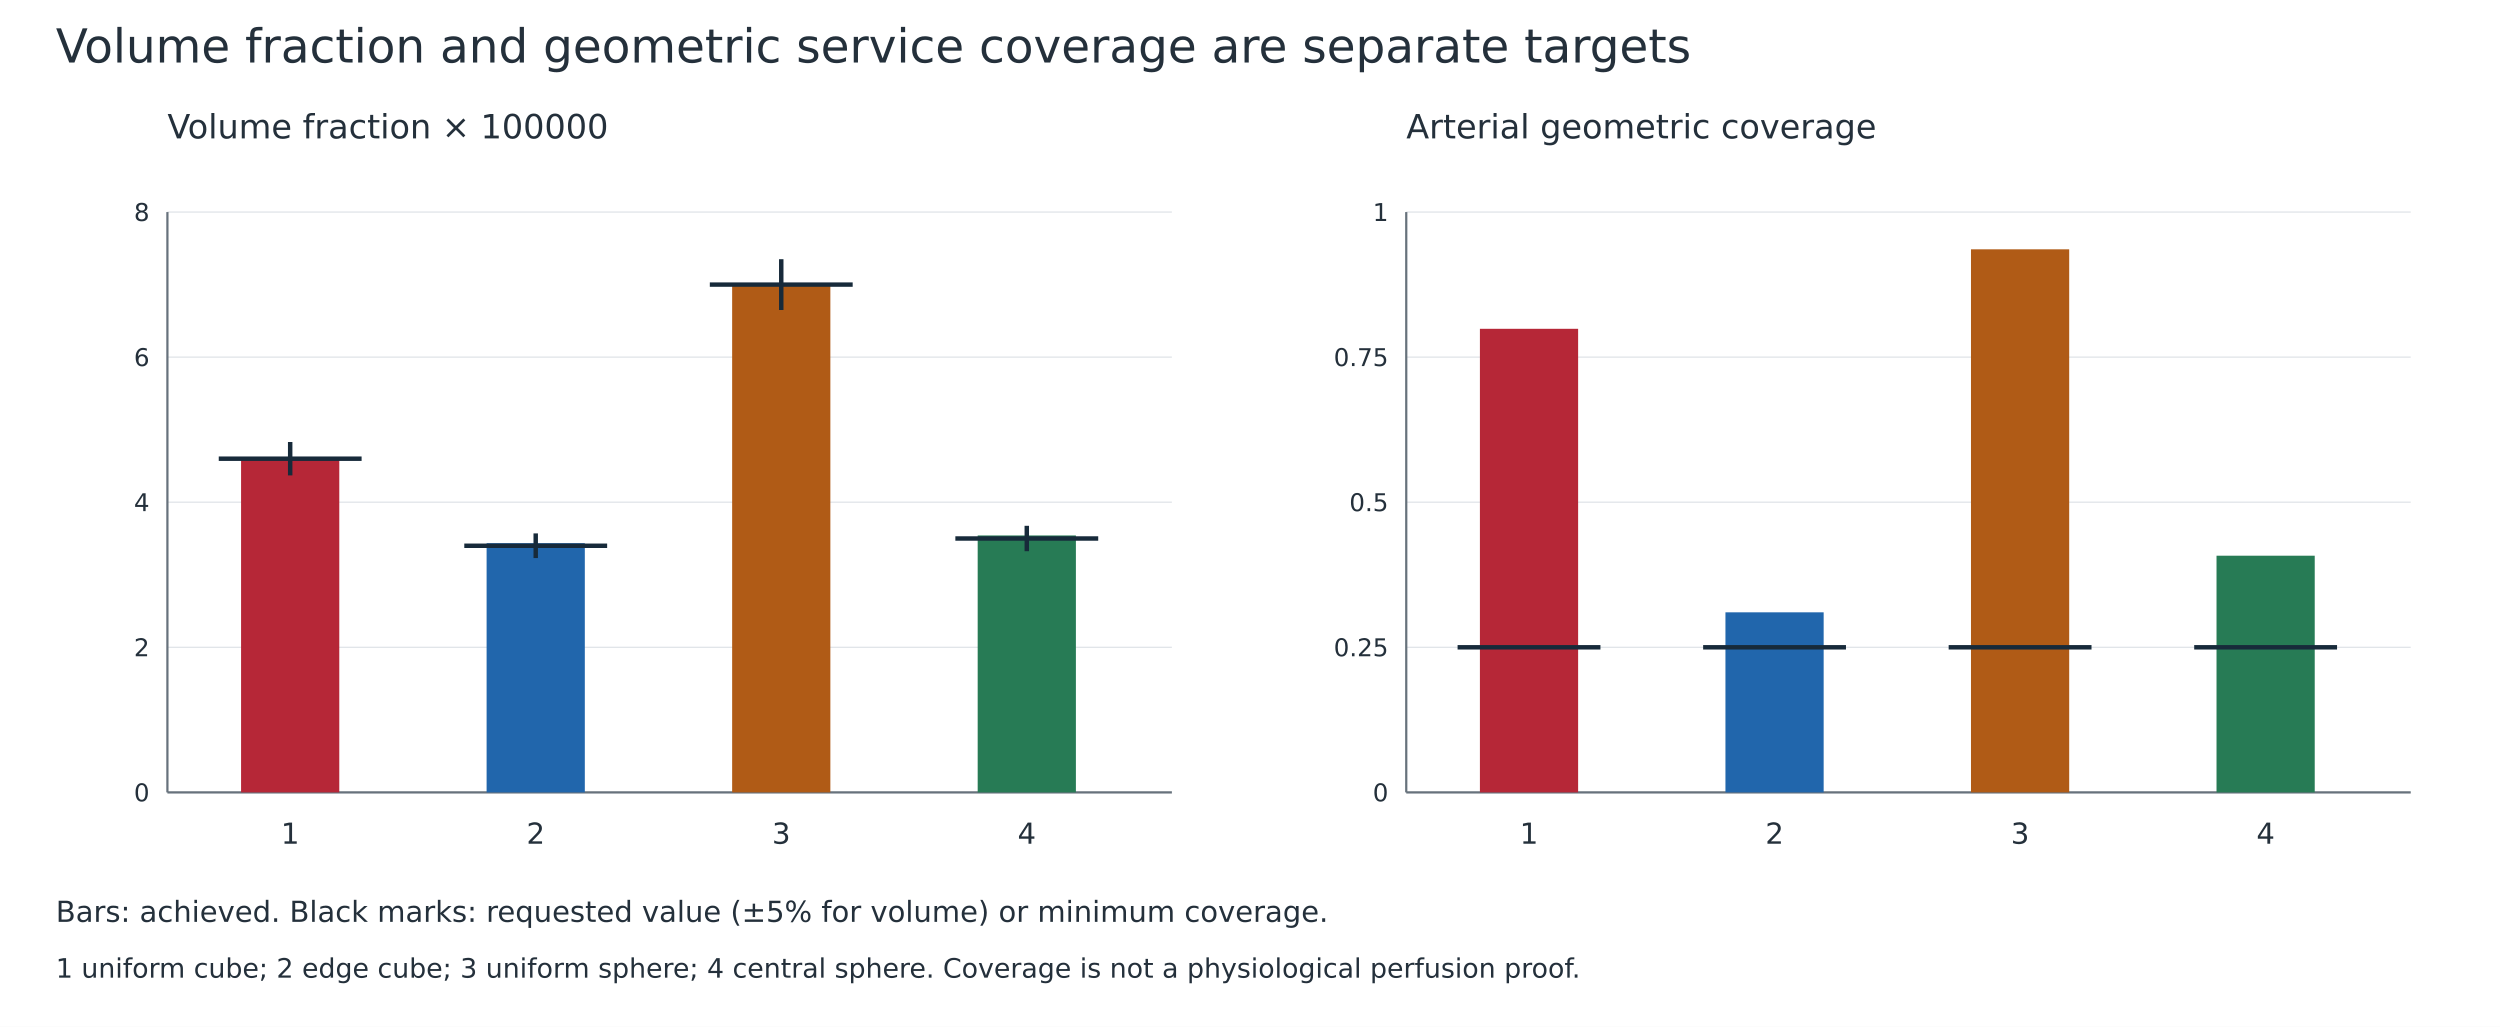
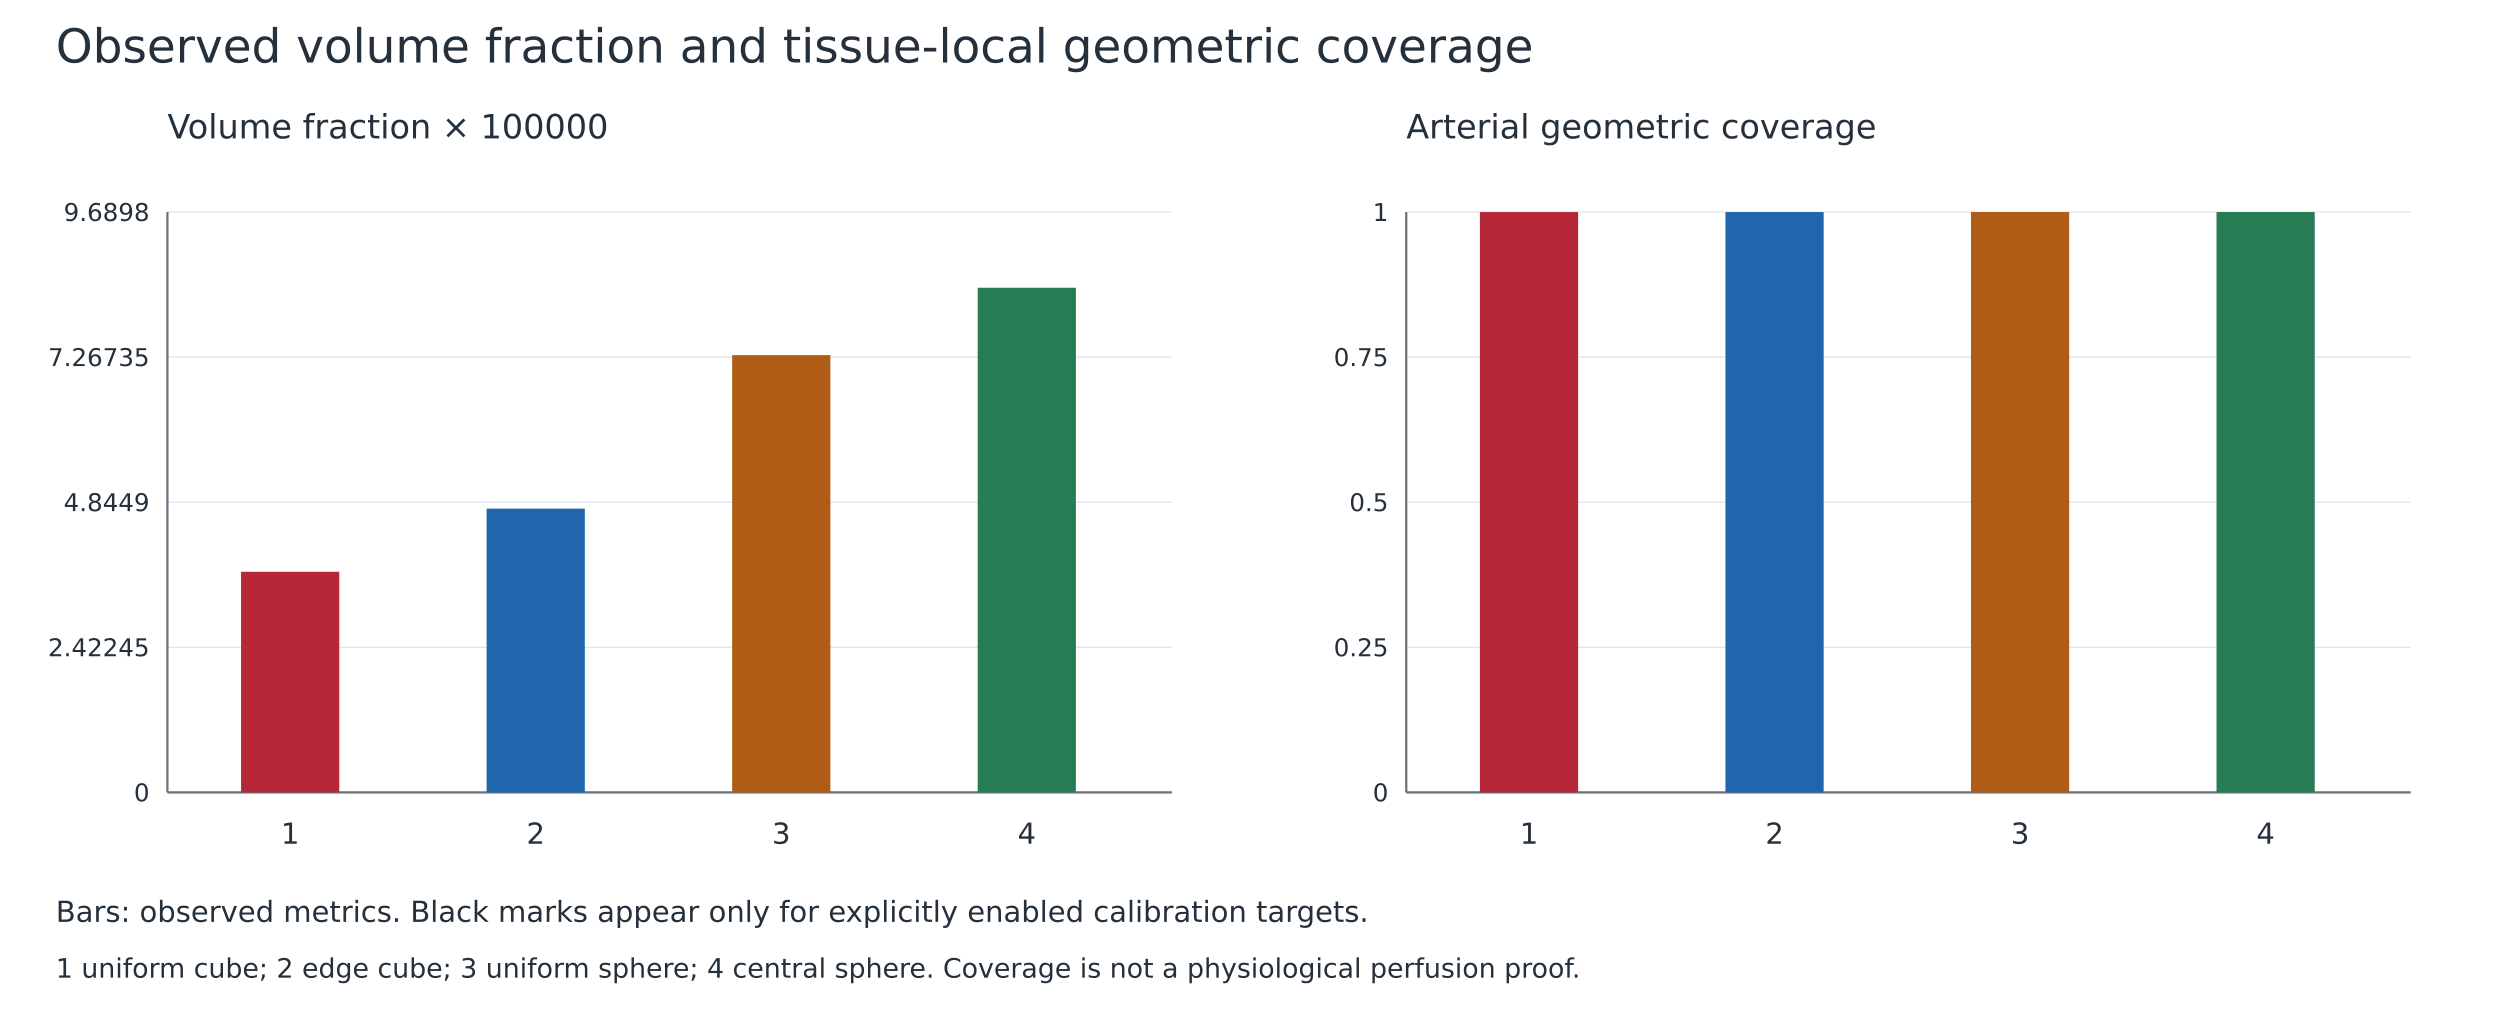
<svg xmlns="http://www.w3.org/2000/svg" width="1120" height="460" viewBox="0 0 1120 460">
  <rect width="100%" height="100%" fill="white" />
  <style>text{font-family:DejaVu Sans,sans-serif;fill:#24303b}line,path,polygon{stroke-linejoin:round}</style>
-   <text x="25.00" y="28.00" font-size="21" text-anchor="start">Volume fraction and geometric service coverage are separate targets</text>
+   <text x="25.00" y="28.00" font-size="21" text-anchor="start">Observed volume fraction and tissue-local geometric coverage</text>
  <line x1="75.000" y1="355.000" x2="525.000" y2="355.000" stroke="#e1e5e9" stroke-width="0.6" />
  <text x="67.00" y="359.00" font-size="11" text-anchor="end">0</text>
  <line x1="75.000" y1="290.000" x2="525.000" y2="290.000" stroke="#e1e5e9" stroke-width="0.6" />
-   <text x="67.00" y="294.00" font-size="11" text-anchor="end">2</text>
+   <text x="67.00" y="294.00" font-size="11" text-anchor="end">2.42245</text>
  <line x1="75.000" y1="225.000" x2="525.000" y2="225.000" stroke="#e1e5e9" stroke-width="0.6" />
-   <text x="67.00" y="229.00" font-size="11" text-anchor="end">4</text>
+   <text x="67.00" y="229.00" font-size="11" text-anchor="end">4.8449</text>
  <line x1="75.000" y1="160.000" x2="525.000" y2="160.000" stroke="#e1e5e9" stroke-width="0.6" />
-   <text x="67.00" y="164.00" font-size="11" text-anchor="end">6</text>
+   <text x="67.00" y="164.00" font-size="11" text-anchor="end">7.26735</text>
  <line x1="75.000" y1="95.000" x2="525.000" y2="95.000" stroke="#e1e5e9" stroke-width="0.6" />
-   <text x="67.00" y="99.00" font-size="11" text-anchor="end">8</text>
+   <text x="67.00" y="99.00" font-size="11" text-anchor="end">9.6898</text>
  <line x1="75.000" y1="355.000" x2="525.000" y2="355.000" stroke="#67727c" stroke-width="1" />
  <line x1="75.000" y1="355.000" x2="75.000" y2="95.000" stroke="#67727c" stroke-width="1" />
  <text x="75.00" y="62.00" font-size="15" text-anchor="start">Volume fraction × 100000</text>
-   <rect x="108" y="205.742" width="44" height="149.258" fill="#b62737" />
-   <line x1="98.000" y1="205.500" x2="162.000" y2="205.500" stroke="#172a3a" stroke-width="2" />
-   <line x1="130.000" y1="212.975" x2="130.000" y2="198.025" stroke="#172a3a" stroke-width="2" />
+   <rect x="108" y="256.157" width="44" height="98.843" fill="#b62737" />
  <text x="130.00" y="378.00" font-size="13" text-anchor="middle">1</text>
-   <rect x="218" y="243.335" width="44" height="111.665" fill="#2166ac" />
-   <line x1="208.000" y1="244.500" x2="272.000" y2="244.500" stroke="#172a3a" stroke-width="2" />
-   <line x1="240.000" y1="250.025" x2="240.000" y2="238.975" stroke="#172a3a" stroke-width="2" />
+   <rect x="218" y="227.867" width="44" height="127.133" fill="#2166ac" />
  <text x="240.00" y="378.00" font-size="13" text-anchor="middle">2</text>
-   <rect x="328" y="127.215" width="44" height="227.785" fill="#b05b16" />
-   <line x1="318.000" y1="127.500" x2="382.000" y2="127.500" stroke="#172a3a" stroke-width="2" />
-   <line x1="350.000" y1="138.875" x2="350.000" y2="116.125" stroke="#172a3a" stroke-width="2" />
+   <rect x="328" y="159.105" width="44" height="195.895" fill="#b05b16" />
  <text x="350.00" y="378.00" font-size="13" text-anchor="middle">3</text>
-   <rect x="438" y="239.881" width="44" height="115.119" fill="#277b55" />
-   <line x1="428.000" y1="241.250" x2="492.000" y2="241.250" stroke="#172a3a" stroke-width="2" />
-   <line x1="460.000" y1="246.938" x2="460.000" y2="235.562" stroke="#172a3a" stroke-width="2" />
+   <rect x="438" y="128.913" width="44" height="226.087" fill="#277b55" />
  <text x="460.00" y="378.00" font-size="13" text-anchor="middle">4</text>
  <line x1="630.000" y1="355.000" x2="1080.000" y2="355.000" stroke="#e1e5e9" stroke-width="0.6" />
  <text x="622.00" y="359.00" font-size="11" text-anchor="end">0</text>
  <line x1="630.000" y1="290.000" x2="1080.000" y2="290.000" stroke="#e1e5e9" stroke-width="0.6" />
  <text x="622.00" y="294.00" font-size="11" text-anchor="end">0.25</text>
  <line x1="630.000" y1="225.000" x2="1080.000" y2="225.000" stroke="#e1e5e9" stroke-width="0.6" />
  <text x="622.00" y="229.00" font-size="11" text-anchor="end">0.5</text>
  <line x1="630.000" y1="160.000" x2="1080.000" y2="160.000" stroke="#e1e5e9" stroke-width="0.6" />
  <text x="622.00" y="164.00" font-size="11" text-anchor="end">0.75</text>
  <line x1="630.000" y1="95.000" x2="1080.000" y2="95.000" stroke="#e1e5e9" stroke-width="0.6" />
  <text x="622.00" y="99.00" font-size="11" text-anchor="end">1</text>
  <line x1="630.000" y1="355.000" x2="1080.000" y2="355.000" stroke="#67727c" stroke-width="1" />
  <line x1="630.000" y1="355.000" x2="630.000" y2="95.000" stroke="#67727c" stroke-width="1" />
  <text x="630.00" y="62.00" font-size="15" text-anchor="start">Arterial geometric coverage</text>
-   <rect x="663" y="147.305" width="44" height="207.695" fill="#b62737" />
-   <line x1="653.000" y1="290.000" x2="717.000" y2="290.000" stroke="#172a3a" stroke-width="2" />
+   <rect x="663" y="95.000" width="44" height="260.000" fill="#b62737" />
  <text x="685.00" y="378.00" font-size="13" text-anchor="middle">1</text>
-   <rect x="773" y="274.321" width="44" height="80.679" fill="#2166ac" />
-   <line x1="763.000" y1="290.000" x2="827.000" y2="290.000" stroke="#172a3a" stroke-width="2" />
+   <rect x="773" y="95.000" width="44" height="260.000" fill="#2166ac" />
  <text x="795.00" y="378.00" font-size="13" text-anchor="middle">2</text>
-   <rect x="883" y="111.695" width="44" height="243.305" fill="#b05b16" />
-   <line x1="873.000" y1="290.000" x2="937.000" y2="290.000" stroke="#172a3a" stroke-width="2" />
+   <rect x="883" y="95.000" width="44" height="260.000" fill="#b05b16" />
  <text x="905.00" y="378.00" font-size="13" text-anchor="middle">3</text>
-   <rect x="993" y="248.955" width="44" height="106.045" fill="#277b55" />
-   <line x1="983.000" y1="290.000" x2="1047.000" y2="290.000" stroke="#172a3a" stroke-width="2" />
+   <rect x="993" y="95.000" width="44" height="260.000" fill="#277b55" />
  <text x="1015.00" y="378.00" font-size="13" text-anchor="middle">4</text>
-   <text x="25.00" y="413.00" font-size="13" text-anchor="start">Bars: achieved. Black marks: requested value (±5% for volume) or minimum coverage.</text>
+   <text x="25.00" y="413.00" font-size="13" text-anchor="start">Bars: observed metrics. Black marks appear only for explicitly enabled calibration targets.</text>
  <text x="25.00" y="438.00" font-size="12" text-anchor="start">1 uniform cube; 2 edge cube; 3 uniform sphere; 4 central sphere. Coverage is not a physiological perfusion proof.</text>
</svg>
